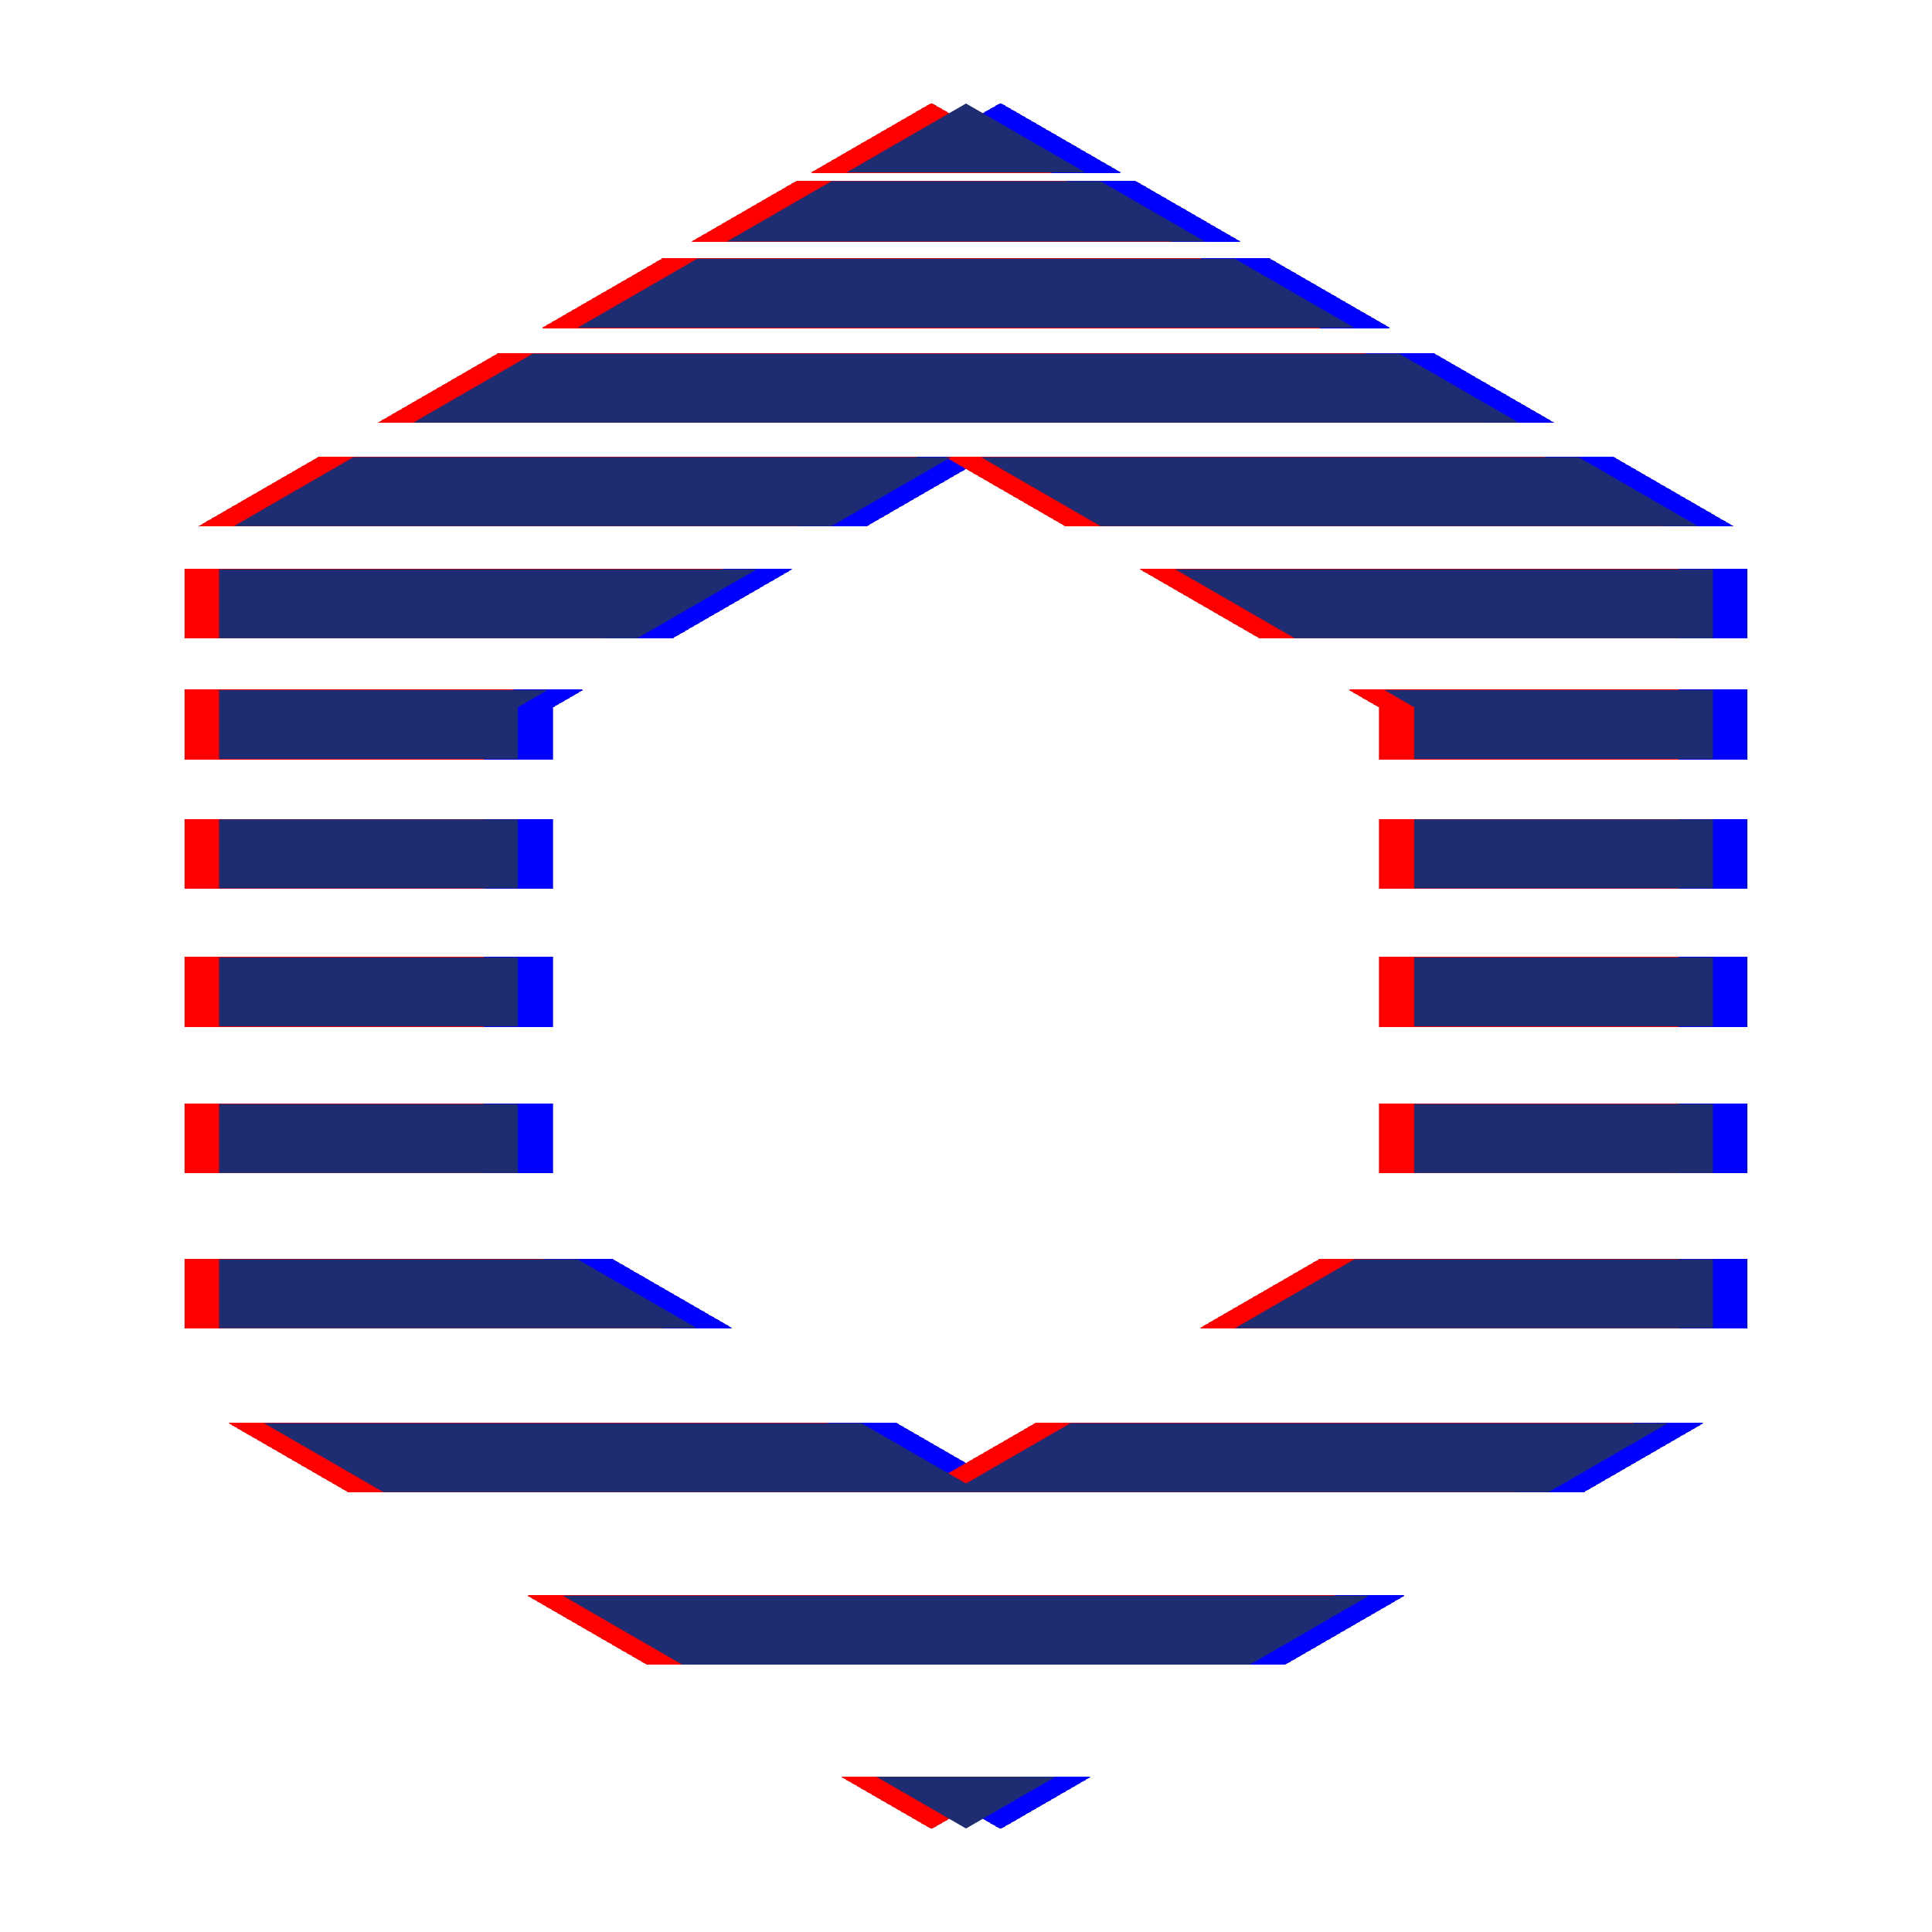
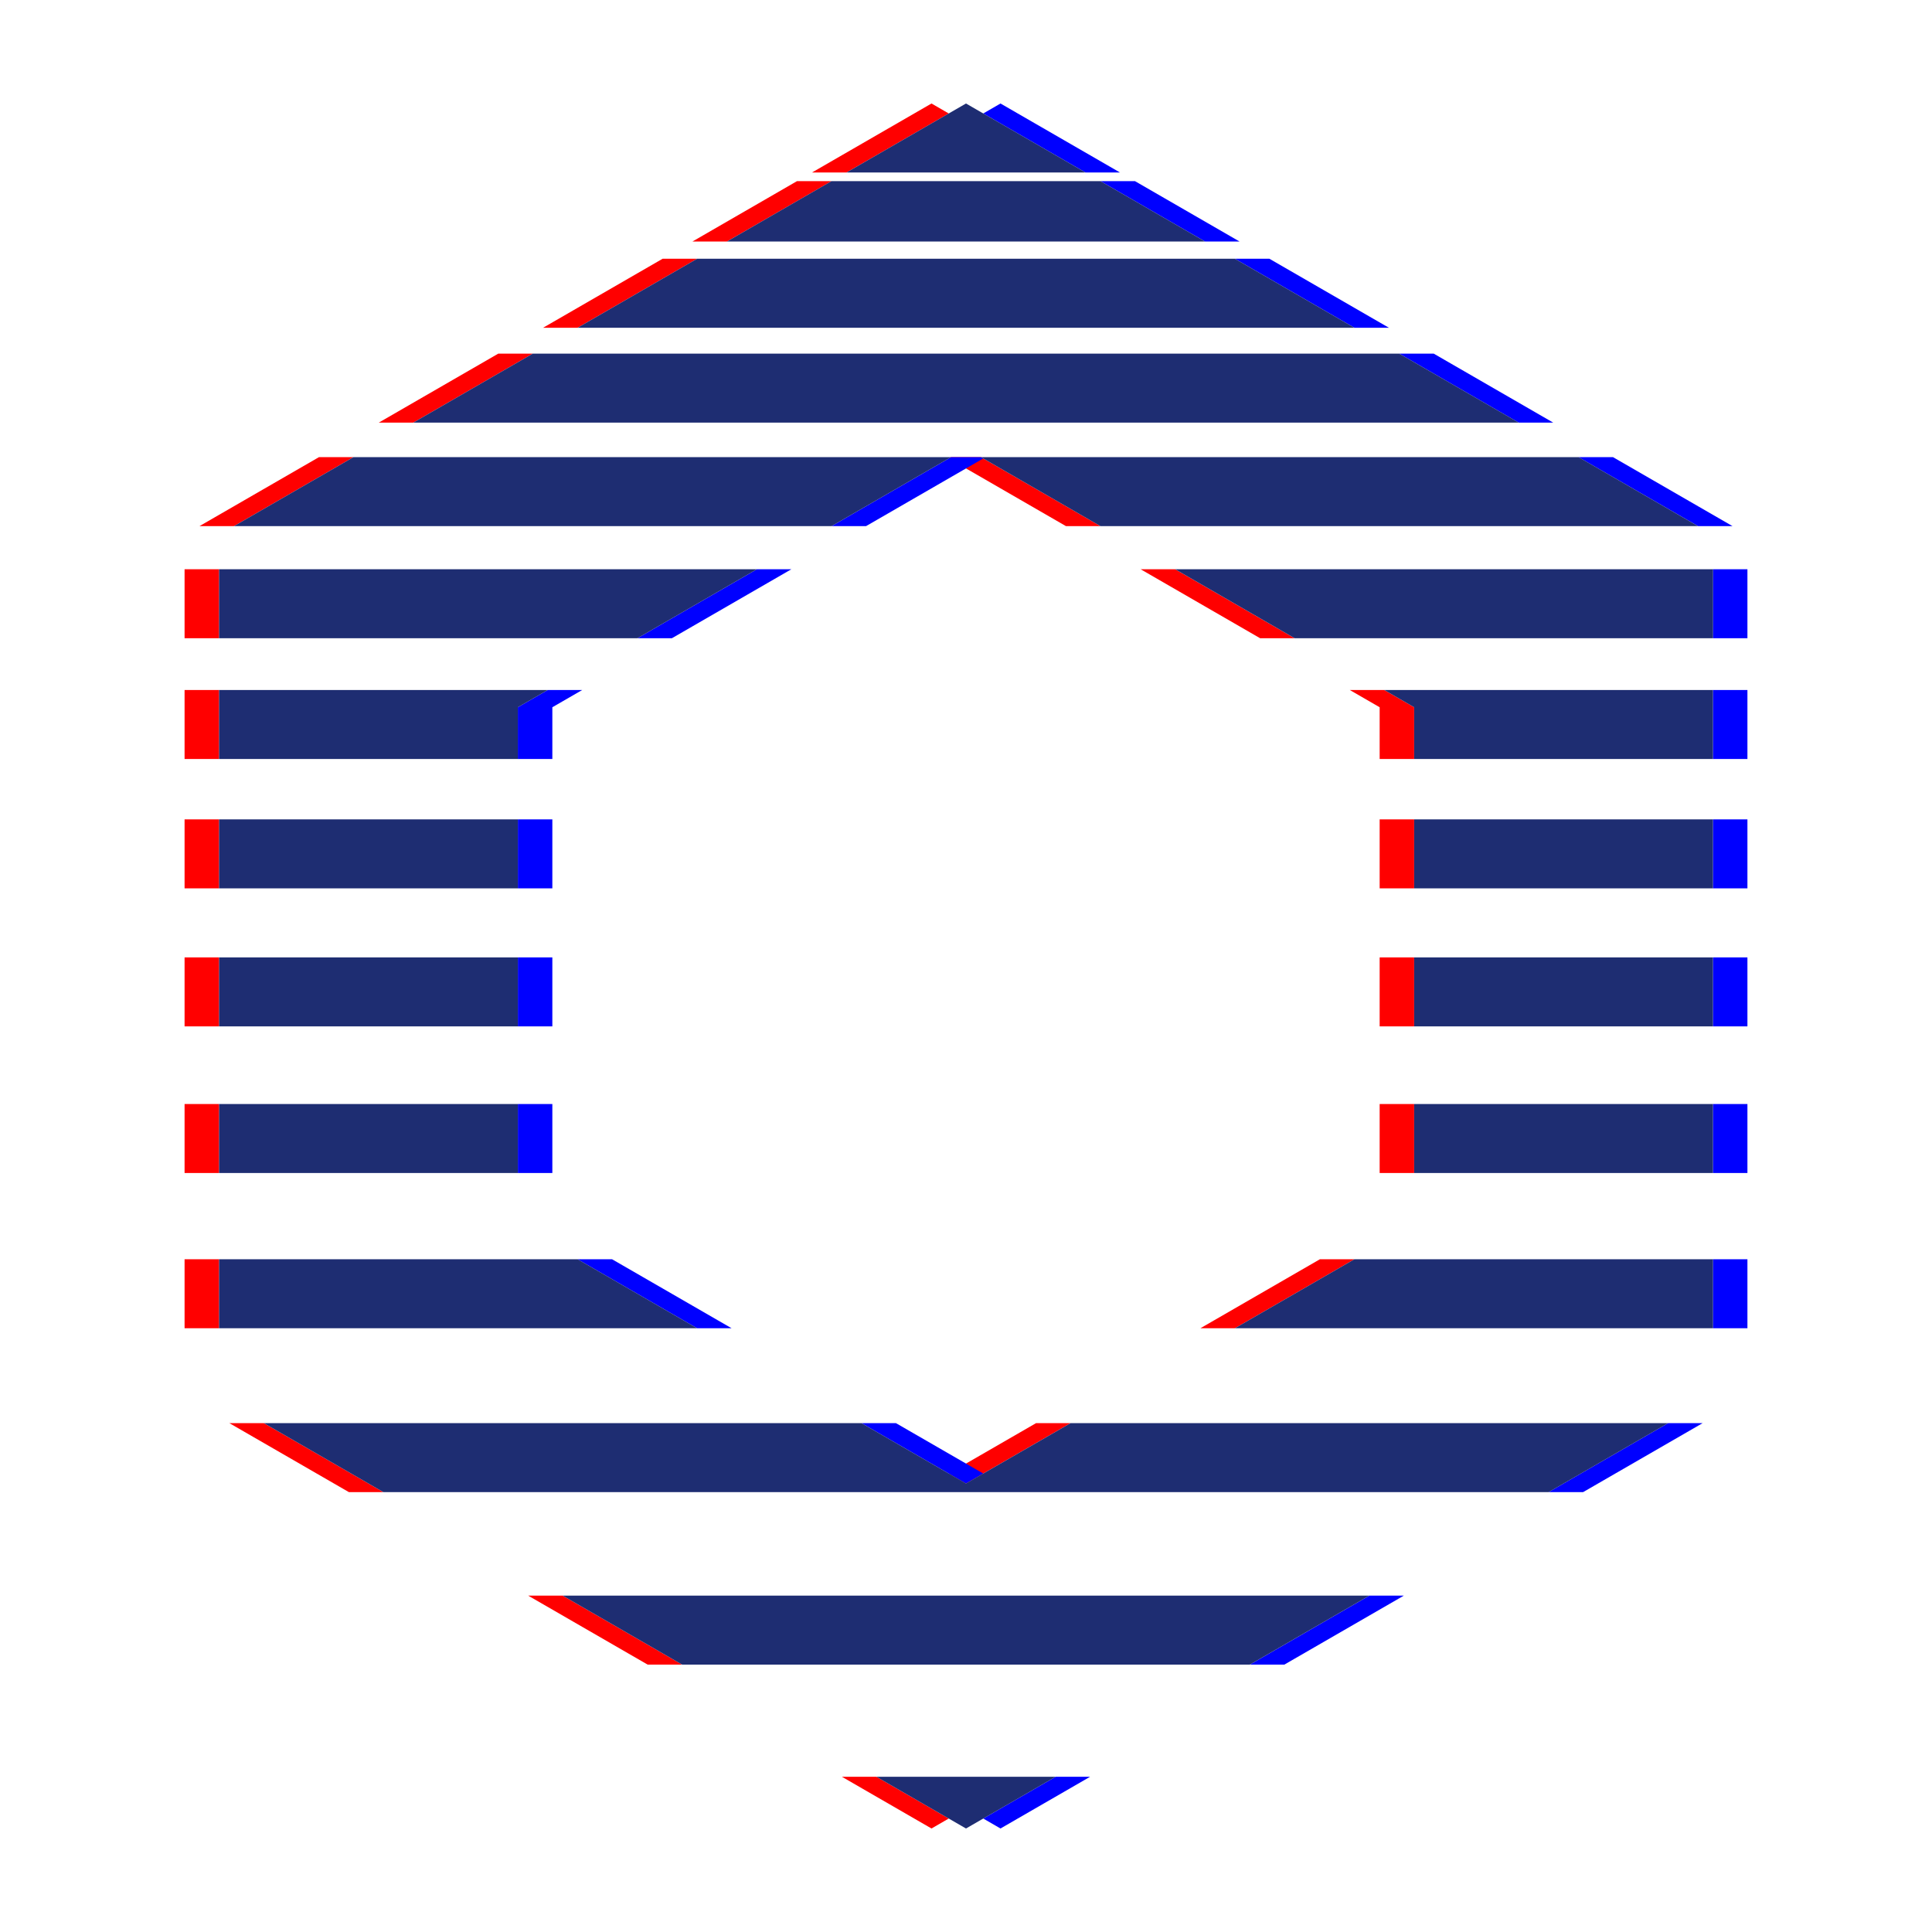
- <svg xmlns="http://www.w3.org/2000/svg" width="56" height="56" viewBox="0 0 56 56" fill="none">
-   <g id="osmteams_logo--pos">
-     <rect width="56" height="56" fill="white" />
-     <g id="logo" filter="url(#filter0_dd_510_17955)">
-       <path d="M31.897 5.25L34.928 7H21.072L24.103 5.25H31.897Z" fill="#1E2D72" />
-       <path d="M16.742 9.5L20.206 7.5H35.794L39.258 9.5H16.742Z" fill="#1E2D72" />
-       <path d="M15.443 10.25L11.979 12.25H44.022L40.557 10.25H15.443Z" fill="#1E2D72" />
-       <path d="M6.782 15.25L10.246 13.25H27.567L24.103 15.25H6.782Z" fill="#1E2D72" />
-       <path d="M6.349 16.5V18.5H18.474L21.938 16.5H6.349Z" fill="#1E2D72" />
-       <path d="M6.349 22V20H15.876L15.01 20.5V22H6.349Z" fill="#1E2D72" />
-       <path d="M6.349 23.75V25.75H15.01V23.75H6.349Z" fill="#1E2D72" />
-       <path d="M6.349 29.75V27.75H15.01V29.75H6.349Z" fill="#1E2D72" />
-       <path d="M6.349 32V34H15.01V32H6.349Z" fill="#1E2D72" />
-       <path d="M6.349 38.5V36.5H16.742L20.206 38.5H6.349Z" fill="#1E2D72" />
-       <path d="M7.648 41.25L11.113 43.25H44.888L48.352 41.25H31.031L28 43L24.969 41.25H7.648Z" fill="#1E2D72" />
-       <path d="M19.773 48.25L16.309 46.25H39.691L36.227 48.25H19.773Z" fill="#1E2D72" />
-       <path d="M25.402 51.5L28 53L30.598 51.5H25.402Z" fill="#1E2D72" />
-       <path d="M35.794 38.5H49.651V36.5H39.258L35.794 38.5Z" fill="#1E2D72" />
-       <path d="M49.651 34H40.99V32H49.651V34Z" fill="#1E2D72" />
-       <path d="M40.99 29.75H49.651V27.75H40.99V29.75Z" fill="#1E2D72" />
-       <path d="M49.651 25.75H40.99V23.75H49.651V25.75Z" fill="#1E2D72" />
-       <path d="M40.99 22H49.651V20H40.124L40.99 20.5V22Z" fill="#1E2D72" />
-       <path d="M49.651 18.5H37.526L34.062 16.5H49.651V18.5Z" fill="#1E2D72" />
-       <path d="M31.897 15.25H49.218L45.754 13.25H28.433L31.897 15.25Z" fill="#1E2D72" />
-       <path d="M31.464 5L28 3L24.536 5H31.464Z" fill="#1E2D72" />
-     </g>
+ <svg xmlns="http://www.w3.org/2000/svg" width="56" height="56" fill="none">
+   <path fill="#fff" d="M0 0h56v56H0z" />
+   <g fill="red">
+     <path d="m27 3 .5.289L24.536 5h-1L27 3ZM23.103 5.25h1L21.072 7h-1l3.03-1.75ZM15.742 9.5l3.464-2h1l-3.464 2h-1ZM10.979 12.25l3.464-2h1l-3.464 2h-1ZM5.782 15.25l3.464-2h1l-3.464 2h-1ZM27.5 13.289l3.397 1.961h1l-3.464-2h-.866l-.067.039ZM5.35 18.5v-2h1v2h-1ZM5.35 22v-2h1v2h-1ZM5.35 25.75v-2h1v2h-1ZM5.35 29.75v-2h1v2h-1ZM5.35 34v-2h1v2h-1ZM5.35 38.5v-2h1v2h-1ZM10.113 43.25l-3.465-2h1l3.465 2h-1ZM31.031 41.25h-1L27.5 42.711 28 43l3.031-1.75ZM18.773 48.25l-3.464-2h1l3.464 2h-1ZM27 53l-2.598-1.5h1l2.098 1.211L27 53ZM34.794 38.5h1l3.464-2h-1l-3.464 2ZM39.99 34h1v-2h-1v2ZM39.99 29.75h1v-2h-1v2ZM39.99 25.75h1v-2h-1v2ZM39.99 22h1v-1.5l-.866-.5h-1l.866.5V22ZM36.526 18.5h1l-3.464-2h-1l3.464 2Z" />
  </g>
-   <defs>
-     <filter id="filter0_dd_510_17955" x="5.349" y="3" width="45.301" height="50" filterUnits="userSpaceOnUse" color-interpolation-filters="sRGB">
-       <feFlood flood-opacity="0" result="BackgroundImageFix" />
-       <feColorMatrix in="SourceAlpha" type="matrix" values="0 0 0 0 0 0 0 0 0 0 0 0 0 0 0 0 0 0 127 0" result="hardAlpha" />
-       <feOffset dx="1" />
-       <feColorMatrix type="matrix" values="0 0 0 0 0 0 0 0 0 0 0 0 0 0 1 0 0 0 1 0" />
-       <feBlend mode="normal" in2="BackgroundImageFix" result="effect1_dropShadow_510_17955" />
-       <feColorMatrix in="SourceAlpha" type="matrix" values="0 0 0 0 0 0 0 0 0 0 0 0 0 0 0 0 0 0 127 0" result="hardAlpha" />
-       <feOffset dx="-1" />
-       <feColorMatrix type="matrix" values="0 0 0 0 1 0 0 0 0 0 0 0 0 0 0 0 0 0 1 0" />
-       <feBlend mode="normal" in2="effect1_dropShadow_510_17955" result="effect2_dropShadow_510_17955" />
-       <feBlend mode="normal" in="SourceGraphic" in2="effect2_dropShadow_510_17955" result="shape" />
-     </filter>
-   </defs>
+   <g fill="#00F">
+     <path d="M28.5 3.289 31.464 5h1L29 3l-.5.289ZM31.897 5.25 34.928 7h1l-3.031-1.75h-1ZM39.258 9.5h1l-3.464-2h-1l3.464 2ZM44.021 12.25h1l-3.464-2h-1l3.464 2ZM24.103 15.25h1l3.397-1.961-.067-.039h-.866l-3.464 2ZM49.218 15.25h1l-3.465-2h-1l3.465 2ZM18.474 18.5h1l3.464-2h-1l-3.464 2ZM15.01 22h1v-1.5l.866-.5h-1l-.867.5V22ZM15.01 25.75h1v-2h-1v2ZM15.01 29.75h1v-2h-1v2ZM15.01 34h1v-2h-1v2ZM20.206 38.5h1l-3.465-2h-1l3.465 2ZM44.887 43.25h1l3.465-2h-1l-3.465 2ZM28.5 42.711l-2.531-1.461h-1l3.03 1.75.5-.289ZM36.227 48.25h1l3.464-2h-1l-3.464 2ZM28.5 52.711 29 53l2.598-1.5h-1L28.5 52.711ZM49.65 38.5h1v-2h-1v2ZM49.65 34h1v-2h-1v2ZM49.65 29.75h1v-2h-1v2ZM49.65 25.75h1v-2h-1v2ZM49.65 22h1v-2h-1v2ZM49.65 18.5h1v-2h-1v2Z" />
+   </g>
+   <g fill="#1E2D72">
+     <path d="M31.897 5.25 34.928 7H21.072l3.03-1.75h7.795ZM16.742 9.5l3.464-2h15.588l3.464 2H16.742ZM15.443 10.25l-3.464 2h32.043l-3.465-2H15.443ZM6.782 15.25l3.464-2h17.321l-3.464 2H6.783ZM6.35 16.5v2h12.124l3.464-2H6.349ZM6.35 22v-2h9.526l-.866.5V22H6.35ZM6.35 23.75v2h8.66v-2H6.35ZM6.35 29.75v-2h8.66v2H6.35ZM6.35 32v2h8.66v-2H6.35ZM6.35 38.5v-2h10.392l3.464 2H6.349ZM7.648 41.25l3.465 2h33.775l3.464-2h-17.32L28 43l-3.031-1.75H7.649ZM19.773 48.25l-3.464-2H39.69l-3.464 2H19.773ZM25.402 51.5 28 53l2.598-1.5h-5.196ZM35.794 38.5h13.857v-2H39.258l-3.464 2ZM49.65 34h-8.66v-2h8.66v2ZM40.99 29.75h8.66v-2h-8.66v2ZM49.65 25.75h-8.66v-2h8.66v2ZM40.99 22h8.66v-2h-9.526l.866.5V22ZM49.65 18.5H37.527l-3.464-2h15.589v2ZM31.897 15.25h17.32l-3.463-2H28.433l3.464 2ZM31.464 5 28 3l-3.464 2h6.928Z" />
+   </g>
</svg>
